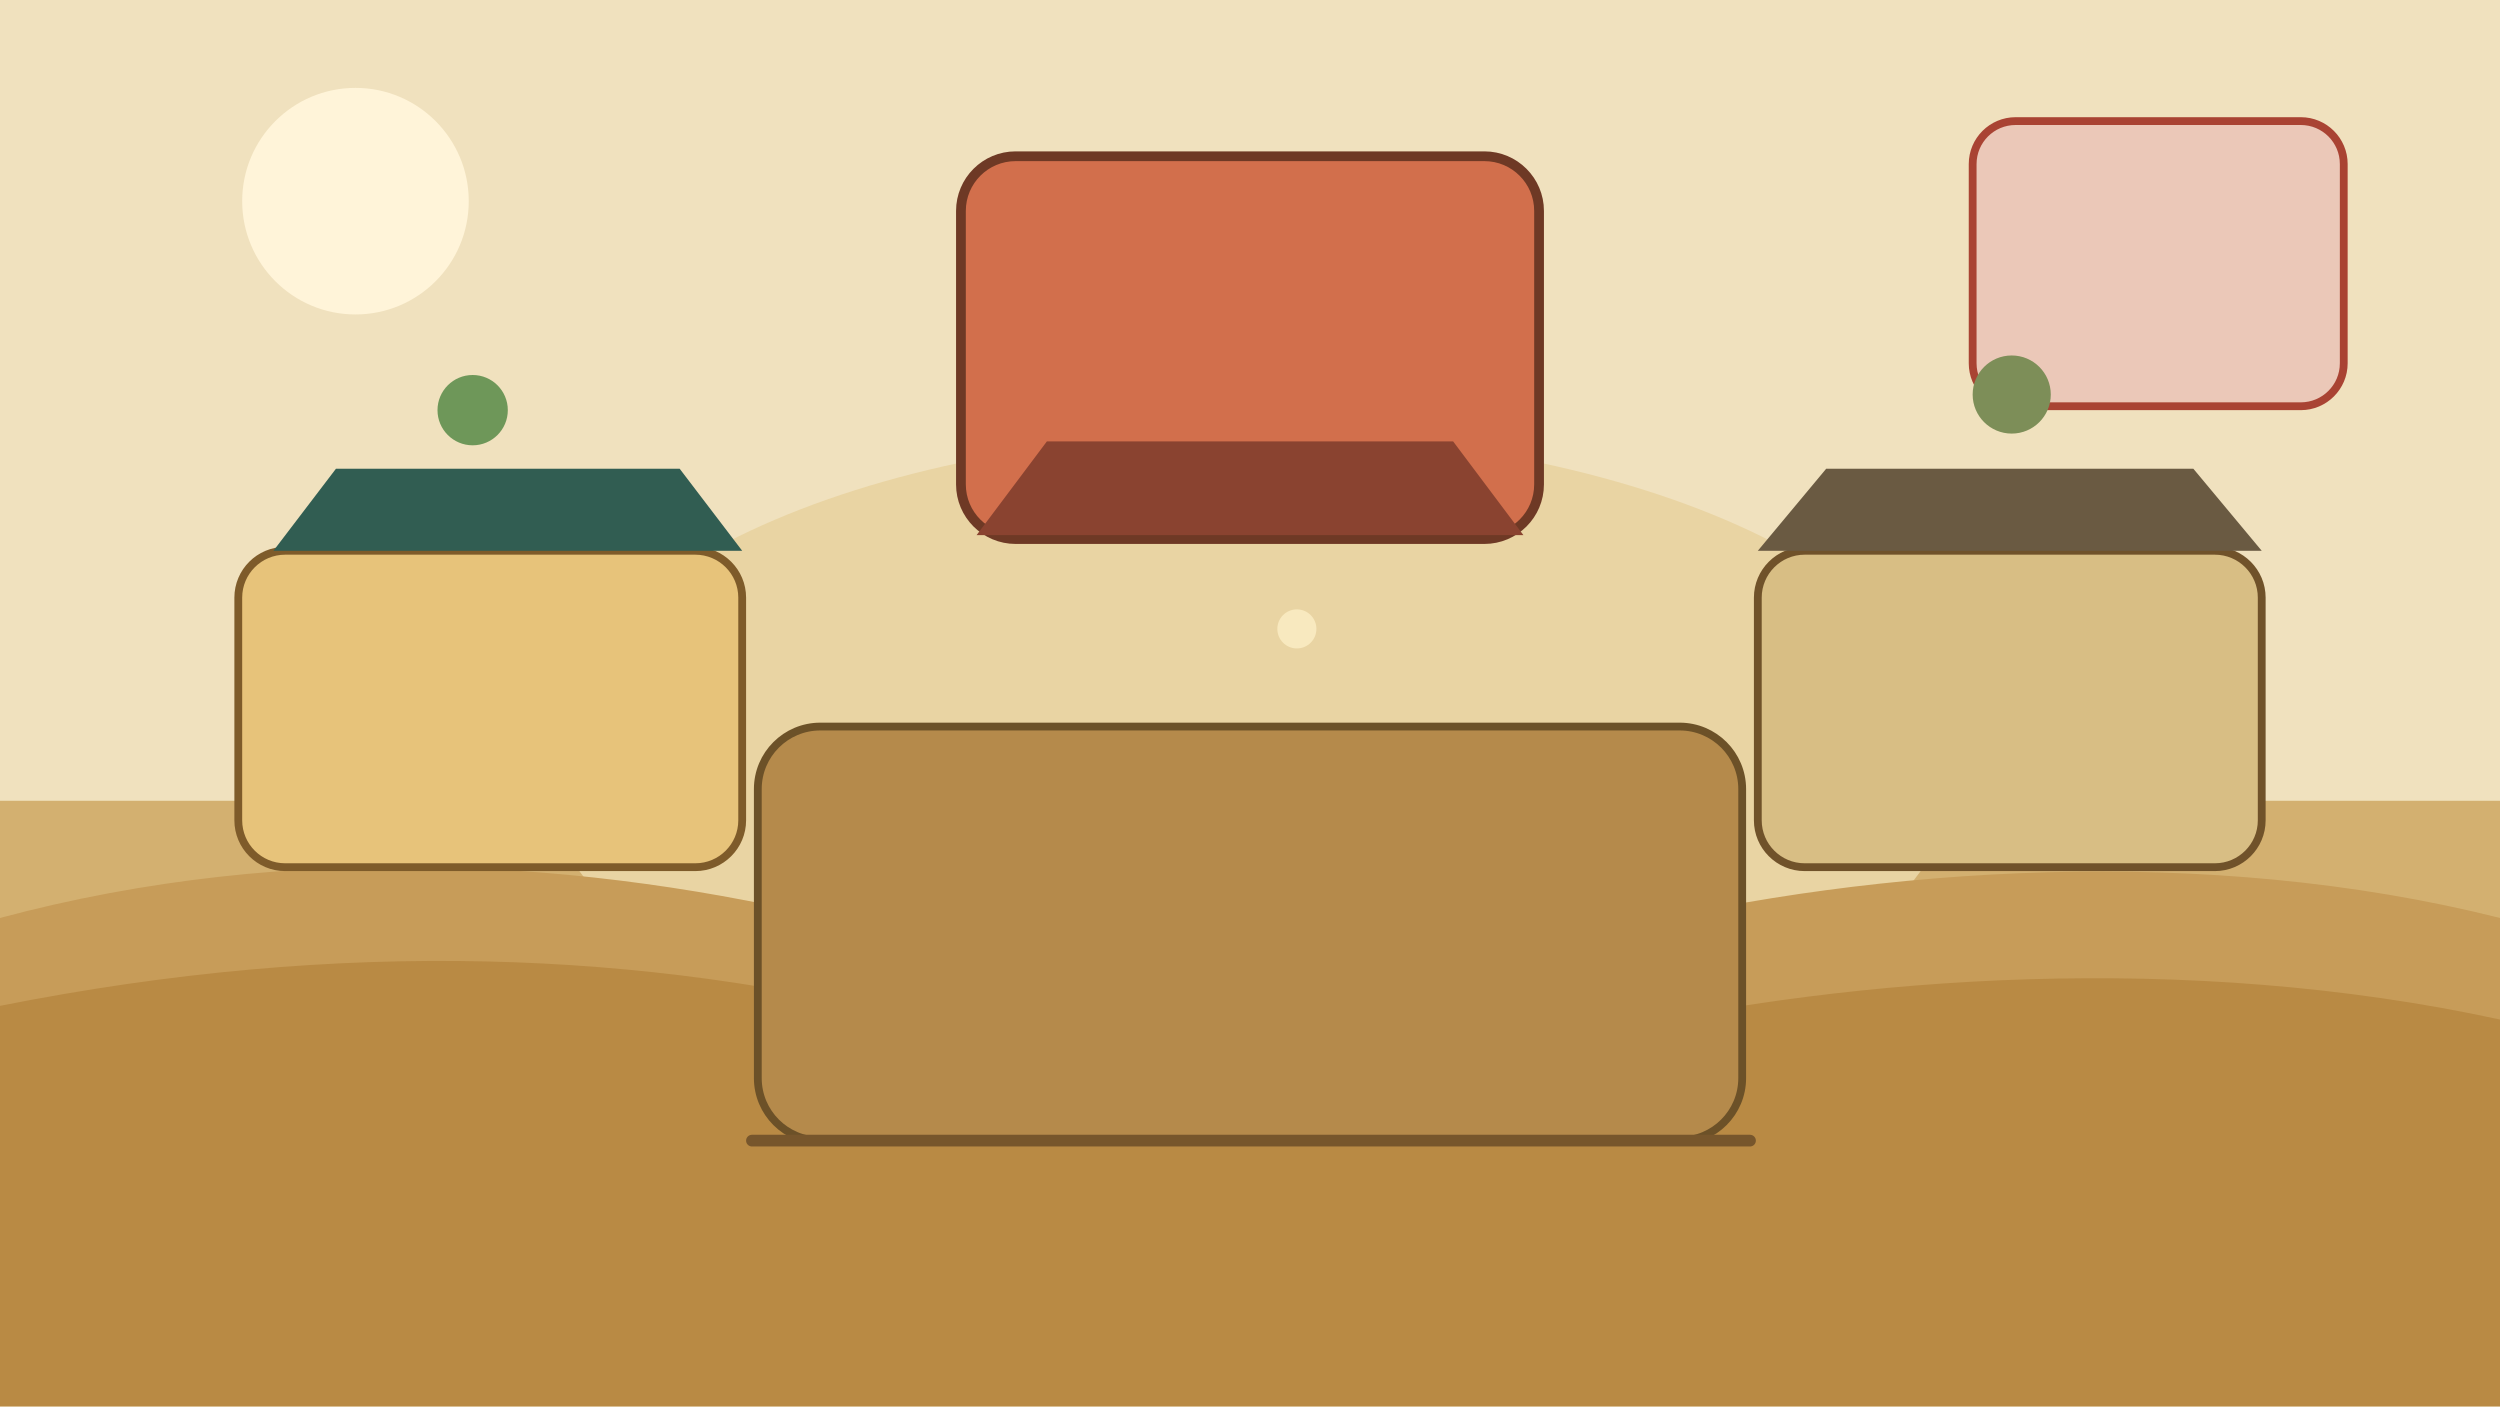
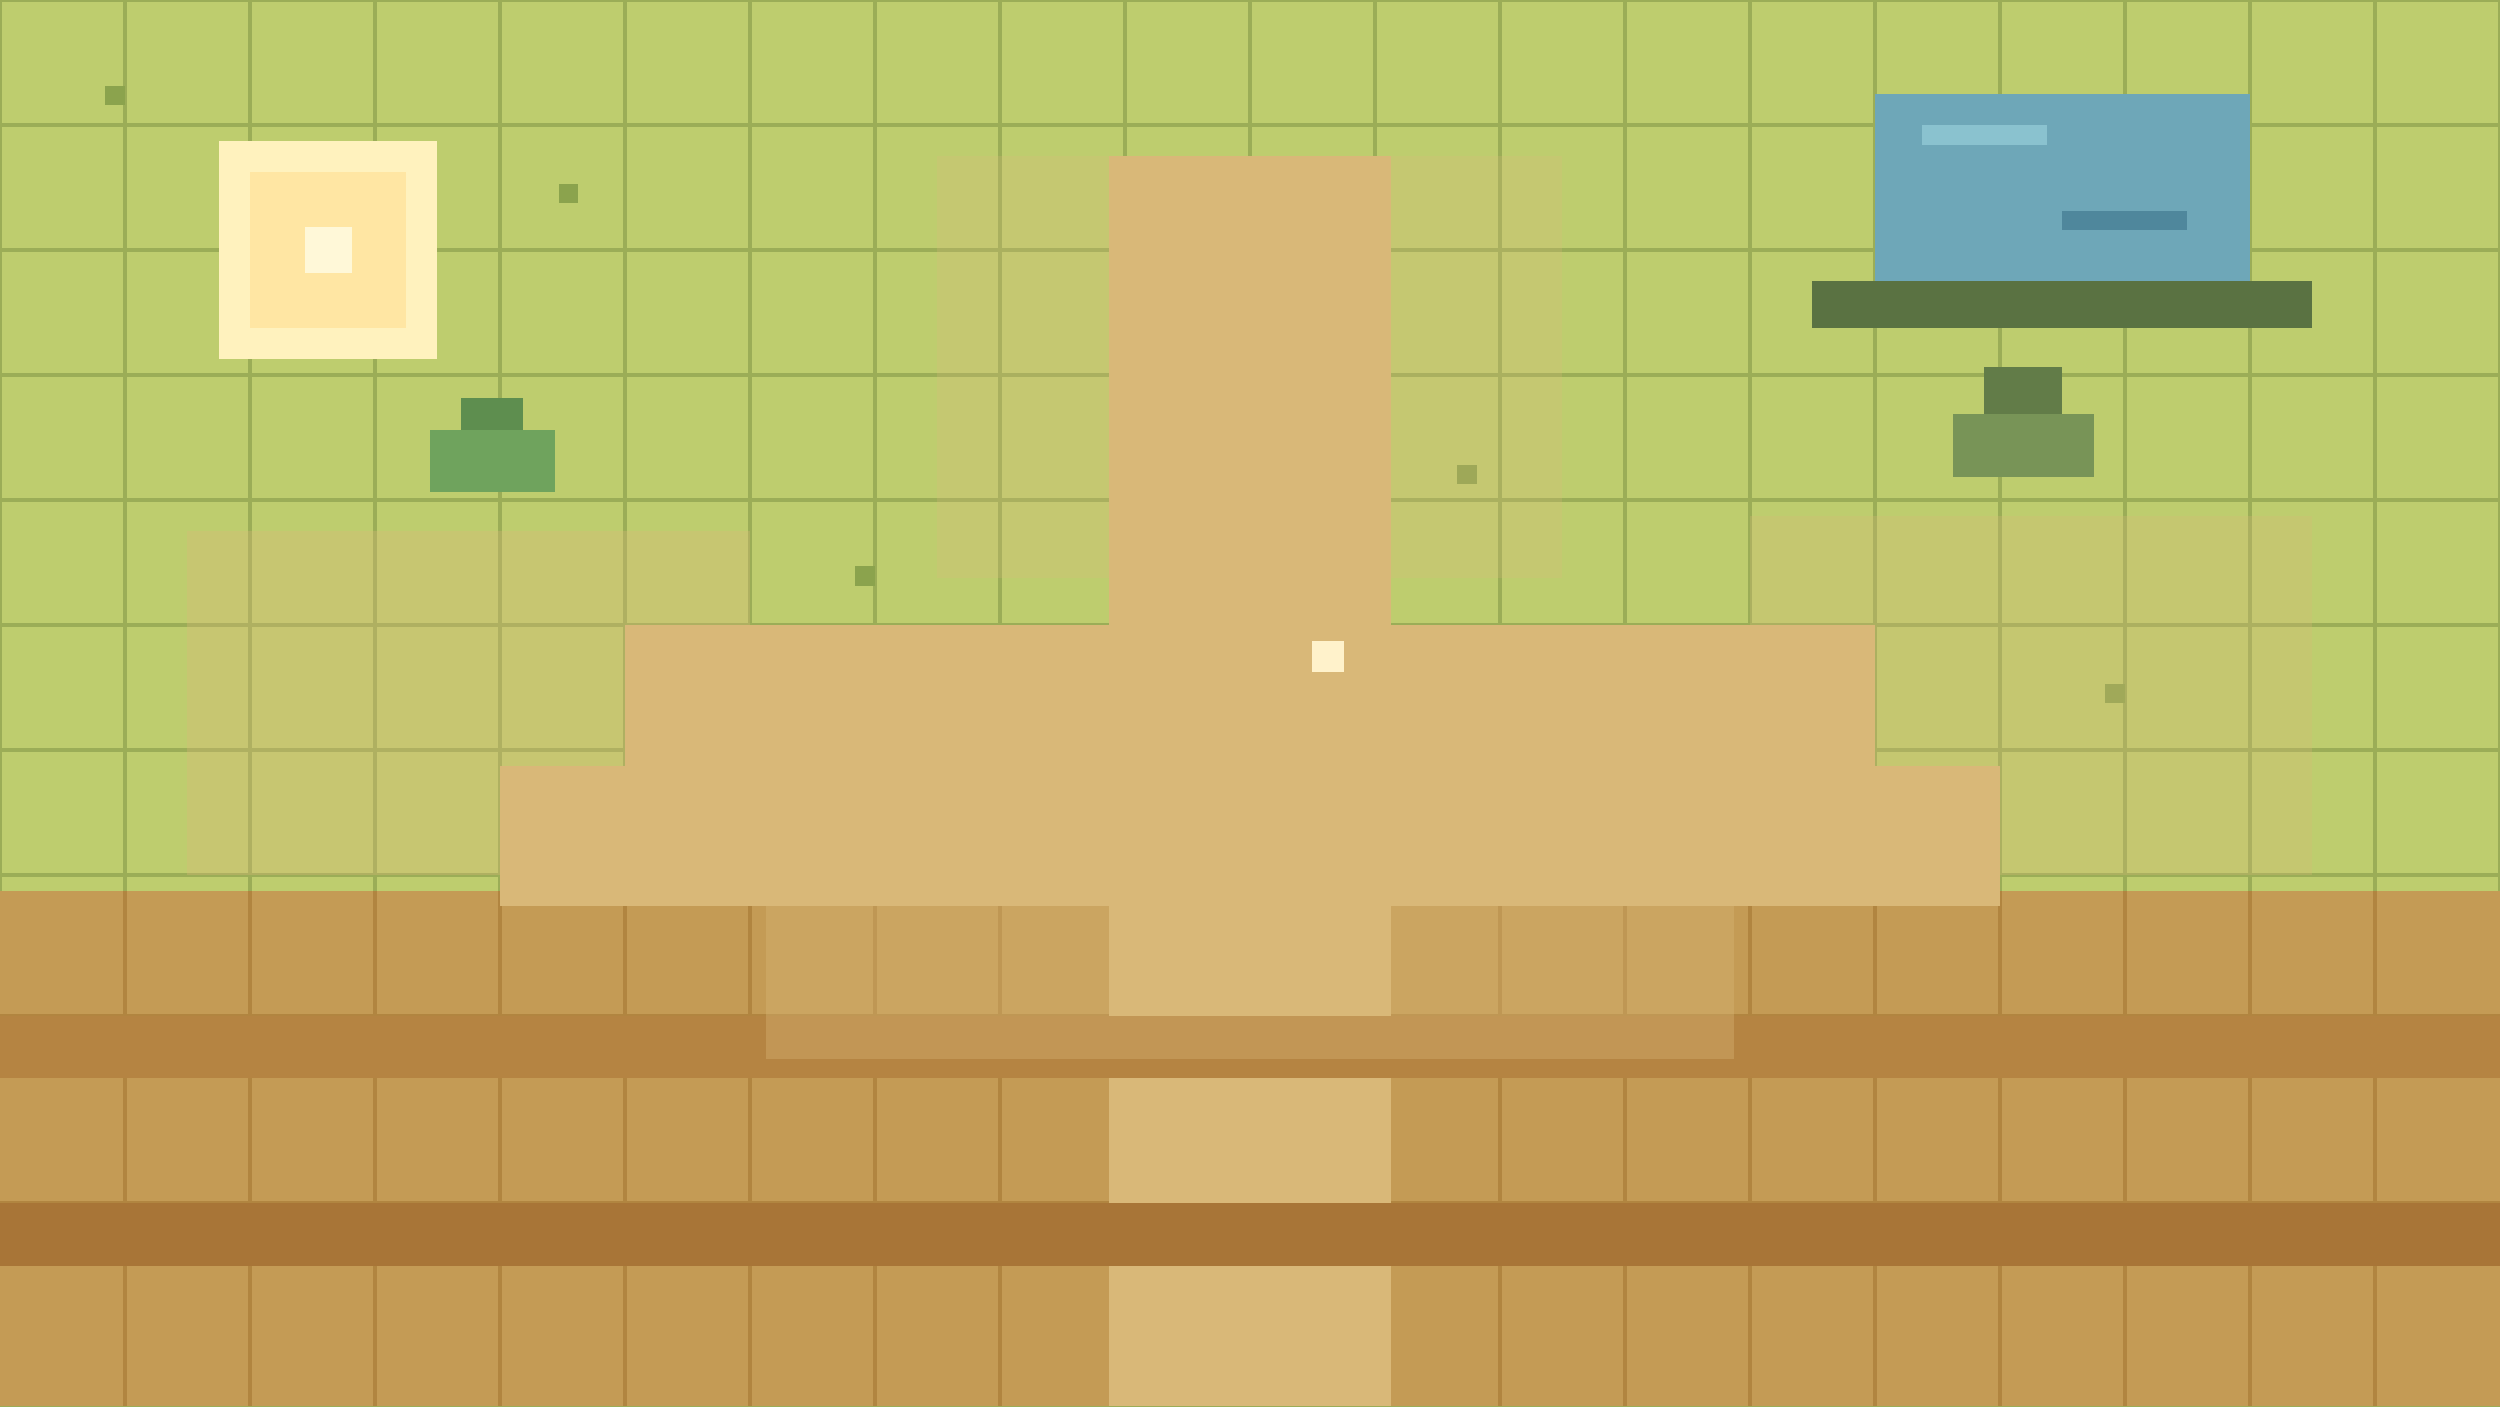
- <svg xmlns="http://www.w3.org/2000/svg" width="1280" height="720" viewBox="0 0 1280 720" fill="none">
-   <rect width="1280" height="720" fill="#F0E1BE" />
-   <rect y="410" width="1280" height="310" fill="#D3B070" />
-   <ellipse cx="640" cy="392" rx="362" ry="170" fill="#E9D4A3" />
-   <path d="M0 470C149 430 302 440 432 472C557 502 707 505 831 475C961 444 1129 432 1280 470V720H0V470Z" fill="#C79C59" />
-   <path d="M0 515C176 480 331 487 470 522C581 550 708 553 823 528C950 500 1119 487 1280 522V720H0V515Z" fill="#B98A44" />
-   <circle cx="182" cy="103" r="58" fill="#FFF4D9" />
-   <circle cx="1128" cy="138" r="44" fill="#F7E7C1" />
-   <rect x="122" y="282" width="258" height="162" rx="24" fill="#E7C37A" stroke="#7E5B2A" stroke-width="4" />
-   <rect x="900" y="282" width="258" height="162" rx="24" fill="#D8BE84" stroke="#70522A" stroke-width="4" />
-   <rect x="492" y="80" width="296" height="196" rx="28" fill="#D26F4C" stroke="#6E3925" stroke-width="5" />
-   <rect x="388" y="372" width="504" height="212" rx="32" fill="#B58A4B" stroke="#6C5128" stroke-width="4" />
-   <rect x="1010" y="62" width="190" height="146" rx="22" fill="#EBC8B8" stroke="#A94333" stroke-width="4" />
-   <path d="M500 274H780L744 226H536L500 274Z" fill="#8A4330" />
-   <path d="M140 282H380L348 240H172L140 282Z" fill="#315D52" />
-   <path d="M900 282H1158L1123 240H935L900 282Z" fill="#6A5A42" />
-   <path d="M385 584H896" stroke="#77562C" stroke-width="6" stroke-linecap="round" />
-   <circle cx="242" cy="210" r="18" fill="#6E9759" />
-   <circle cx="1030" cy="202" r="20" fill="#7D8E58" />
-   <circle cx="664" cy="322" r="10" fill="#FFF2CB" fill-opacity="0.7" />
+ <svg xmlns="http://www.w3.org/2000/svg" width="1280" height="720" viewBox="0 0 1280 720" fill="none" shape-rendering="crispEdges">
+   <defs>
+     <pattern id="grass" width="64" height="64" patternUnits="userSpaceOnUse">
+       <rect width="64" height="64" fill="#B9C96B" />
+       <rect x="0" y="0" width="32" height="32" fill="#C6D574" />
+       <rect x="32" y="32" width="32" height="32" fill="#AFC05F" />
+       <rect x="12" y="44" width="8" height="8" fill="#8BA34D" />
+       <rect x="46" y="10" width="8" height="8" fill="#8BA34D" />
+     </pattern>
+     <pattern id="path" width="64" height="64" patternUnits="userSpaceOnUse">
+       <rect width="64" height="64" fill="#C49B55" />
+       <rect x="0" y="0" width="32" height="32" fill="#D3AD66" />
+       <rect x="32" y="32" width="32" height="32" fill="#B88D48" />
+       <rect x="20" y="18" width="8" height="8" fill="#E2C079" />
+       <rect x="44" y="46" width="8" height="8" fill="#9C733A" />
+     </pattern>
+     <pattern id="water" width="48" height="48" patternUnits="userSpaceOnUse">
+       <rect width="48" height="48" fill="#6EA7B8" />
+       <rect x="0" y="8" width="24" height="8" fill="#8AC2CF" />
+       <rect x="24" y="32" width="24" height="8" fill="#4F879C" />
+     </pattern>
+   </defs>
+   <rect width="1280" height="720" fill="#B9C96B" />
+   <rect x="0" y="0" width="1280" height="720" fill="#C6D574" opacity="0.34" />
+   <path d="M0 0H1280V720H0V0ZM64 0V720M128 0V720M192 0V720M256 0V720M320 0V720M384 0V720M448 0V720M512 0V720M576 0V720M640 0V720M704 0V720M768 0V720M832 0V720M896 0V720M960 0V720M1024 0V720M1088 0V720M1152 0V720M1216 0V720M0 64H1280M0 128H1280M0 192H1280M0 256H1280M0 320H1280M0 384H1280M0 448H1280M0 512H1280M0 576H1280M0 640H1280" stroke="#9BAD57" stroke-width="2" />
+   <rect x="54" y="44" width="10" height="10" fill="#8BA34D" />
+   <rect x="286" y="94" width="10" height="10" fill="#8BA34D" />
+   <rect x="438" y="290" width="10" height="10" fill="#8BA34D" />
+   <rect x="746" y="238" width="10" height="10" fill="#8BA34D" />
+   <rect x="1078" y="350" width="10" height="10" fill="#8BA34D" />
+   <rect x="0" y="456" width="1280" height="264" fill="#C49B55" />
+   <path d="M0 520H1280M0 616H1280M64 456V720M128 456V720M192 456V720M256 456V720M320 456V720M384 456V720M448 456V720M512 456V720M576 456V720M640 456V720M704 456V720M768 456V720M832 456V720M896 456V720M960 456V720M1024 456V720M1088 456V720M1152 456V720M1216 456V720" stroke="#B18540" stroke-width="2" />
+   <rect x="256" y="392" width="768" height="72" fill="#D9B878" />
+   <rect x="320" y="320" width="640" height="80" fill="#D9B878" />
+   <rect x="568" y="80" width="144" height="640" fill="#D9B878" />
+   <rect x="0" y="520" width="1280" height="32" fill="#B58442" />
+   <rect x="0" y="616" width="1280" height="32" fill="#A87537" />
+   <rect x="112" y="72" width="112" height="112" fill="#FFF2BE" />
+   <rect x="128" y="88" width="80" height="80" fill="#FFE6A3" />
+   <rect x="156" y="116" width="24" height="24" fill="#FFF8D8" />
+   <rect x="960" y="48" width="192" height="96" fill="#6EA7B8" />
+   <rect x="984" y="64" width="64" height="10" fill="#8AC2CF" />
+   <rect x="1056" y="108" width="64" height="10" fill="#4F879C" />
+   <rect x="928" y="144" width="256" height="24" fill="#5A7242" />
+   <rect x="96" y="272" width="288" height="176" fill="#D9B878" opacity="0.32" />
+   <rect x="480" y="80" width="320" height="216" fill="#D9B878" opacity="0.24" />
+   <rect x="896" y="264" width="288" height="184" fill="#D9B878" opacity="0.28" />
+   <rect x="392" y="430" width="496" height="112" fill="#D9B878" opacity="0.36" />
+   <rect x="236" y="204" width="32" height="32" fill="#5E8E4F" />
+   <rect x="220" y="220" width="64" height="32" fill="#6FA35D" />
+   <rect x="1016" y="188" width="40" height="40" fill="#627C48" />
+   <rect x="1000" y="212" width="72" height="32" fill="#789457" />
+   <rect x="672" y="328" width="16" height="16" fill="#FFF2CB" />
</svg>
